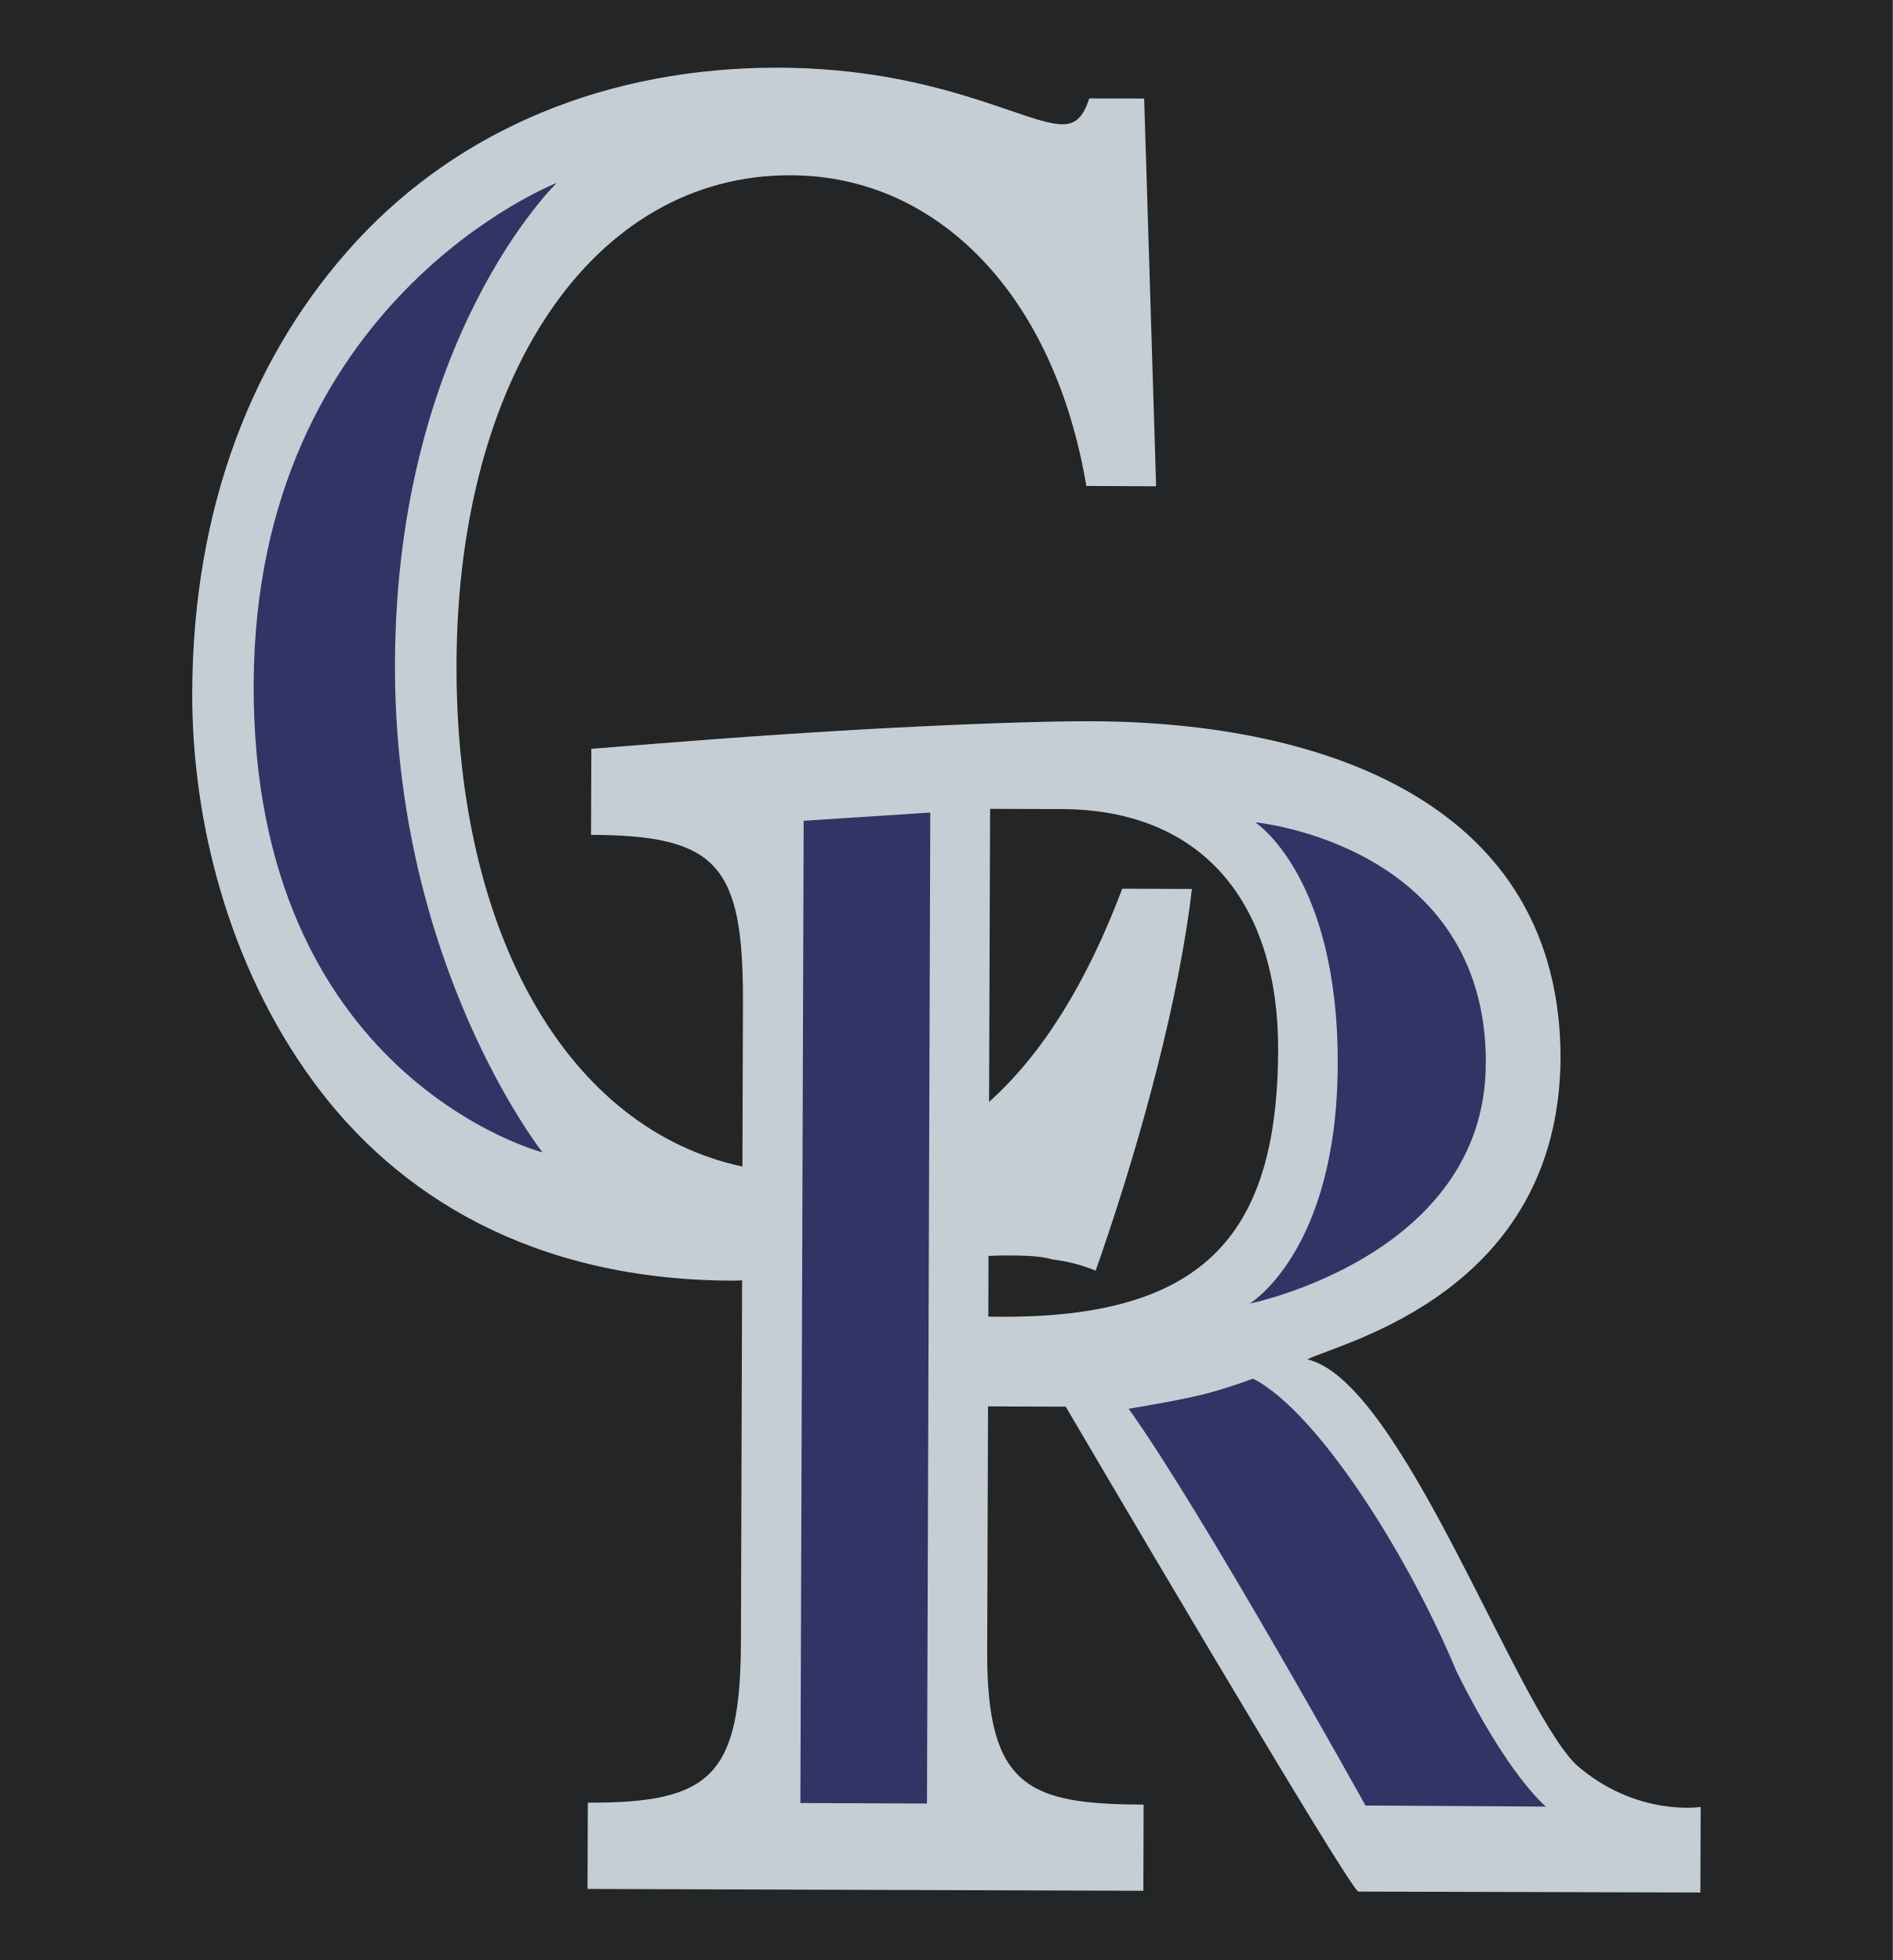
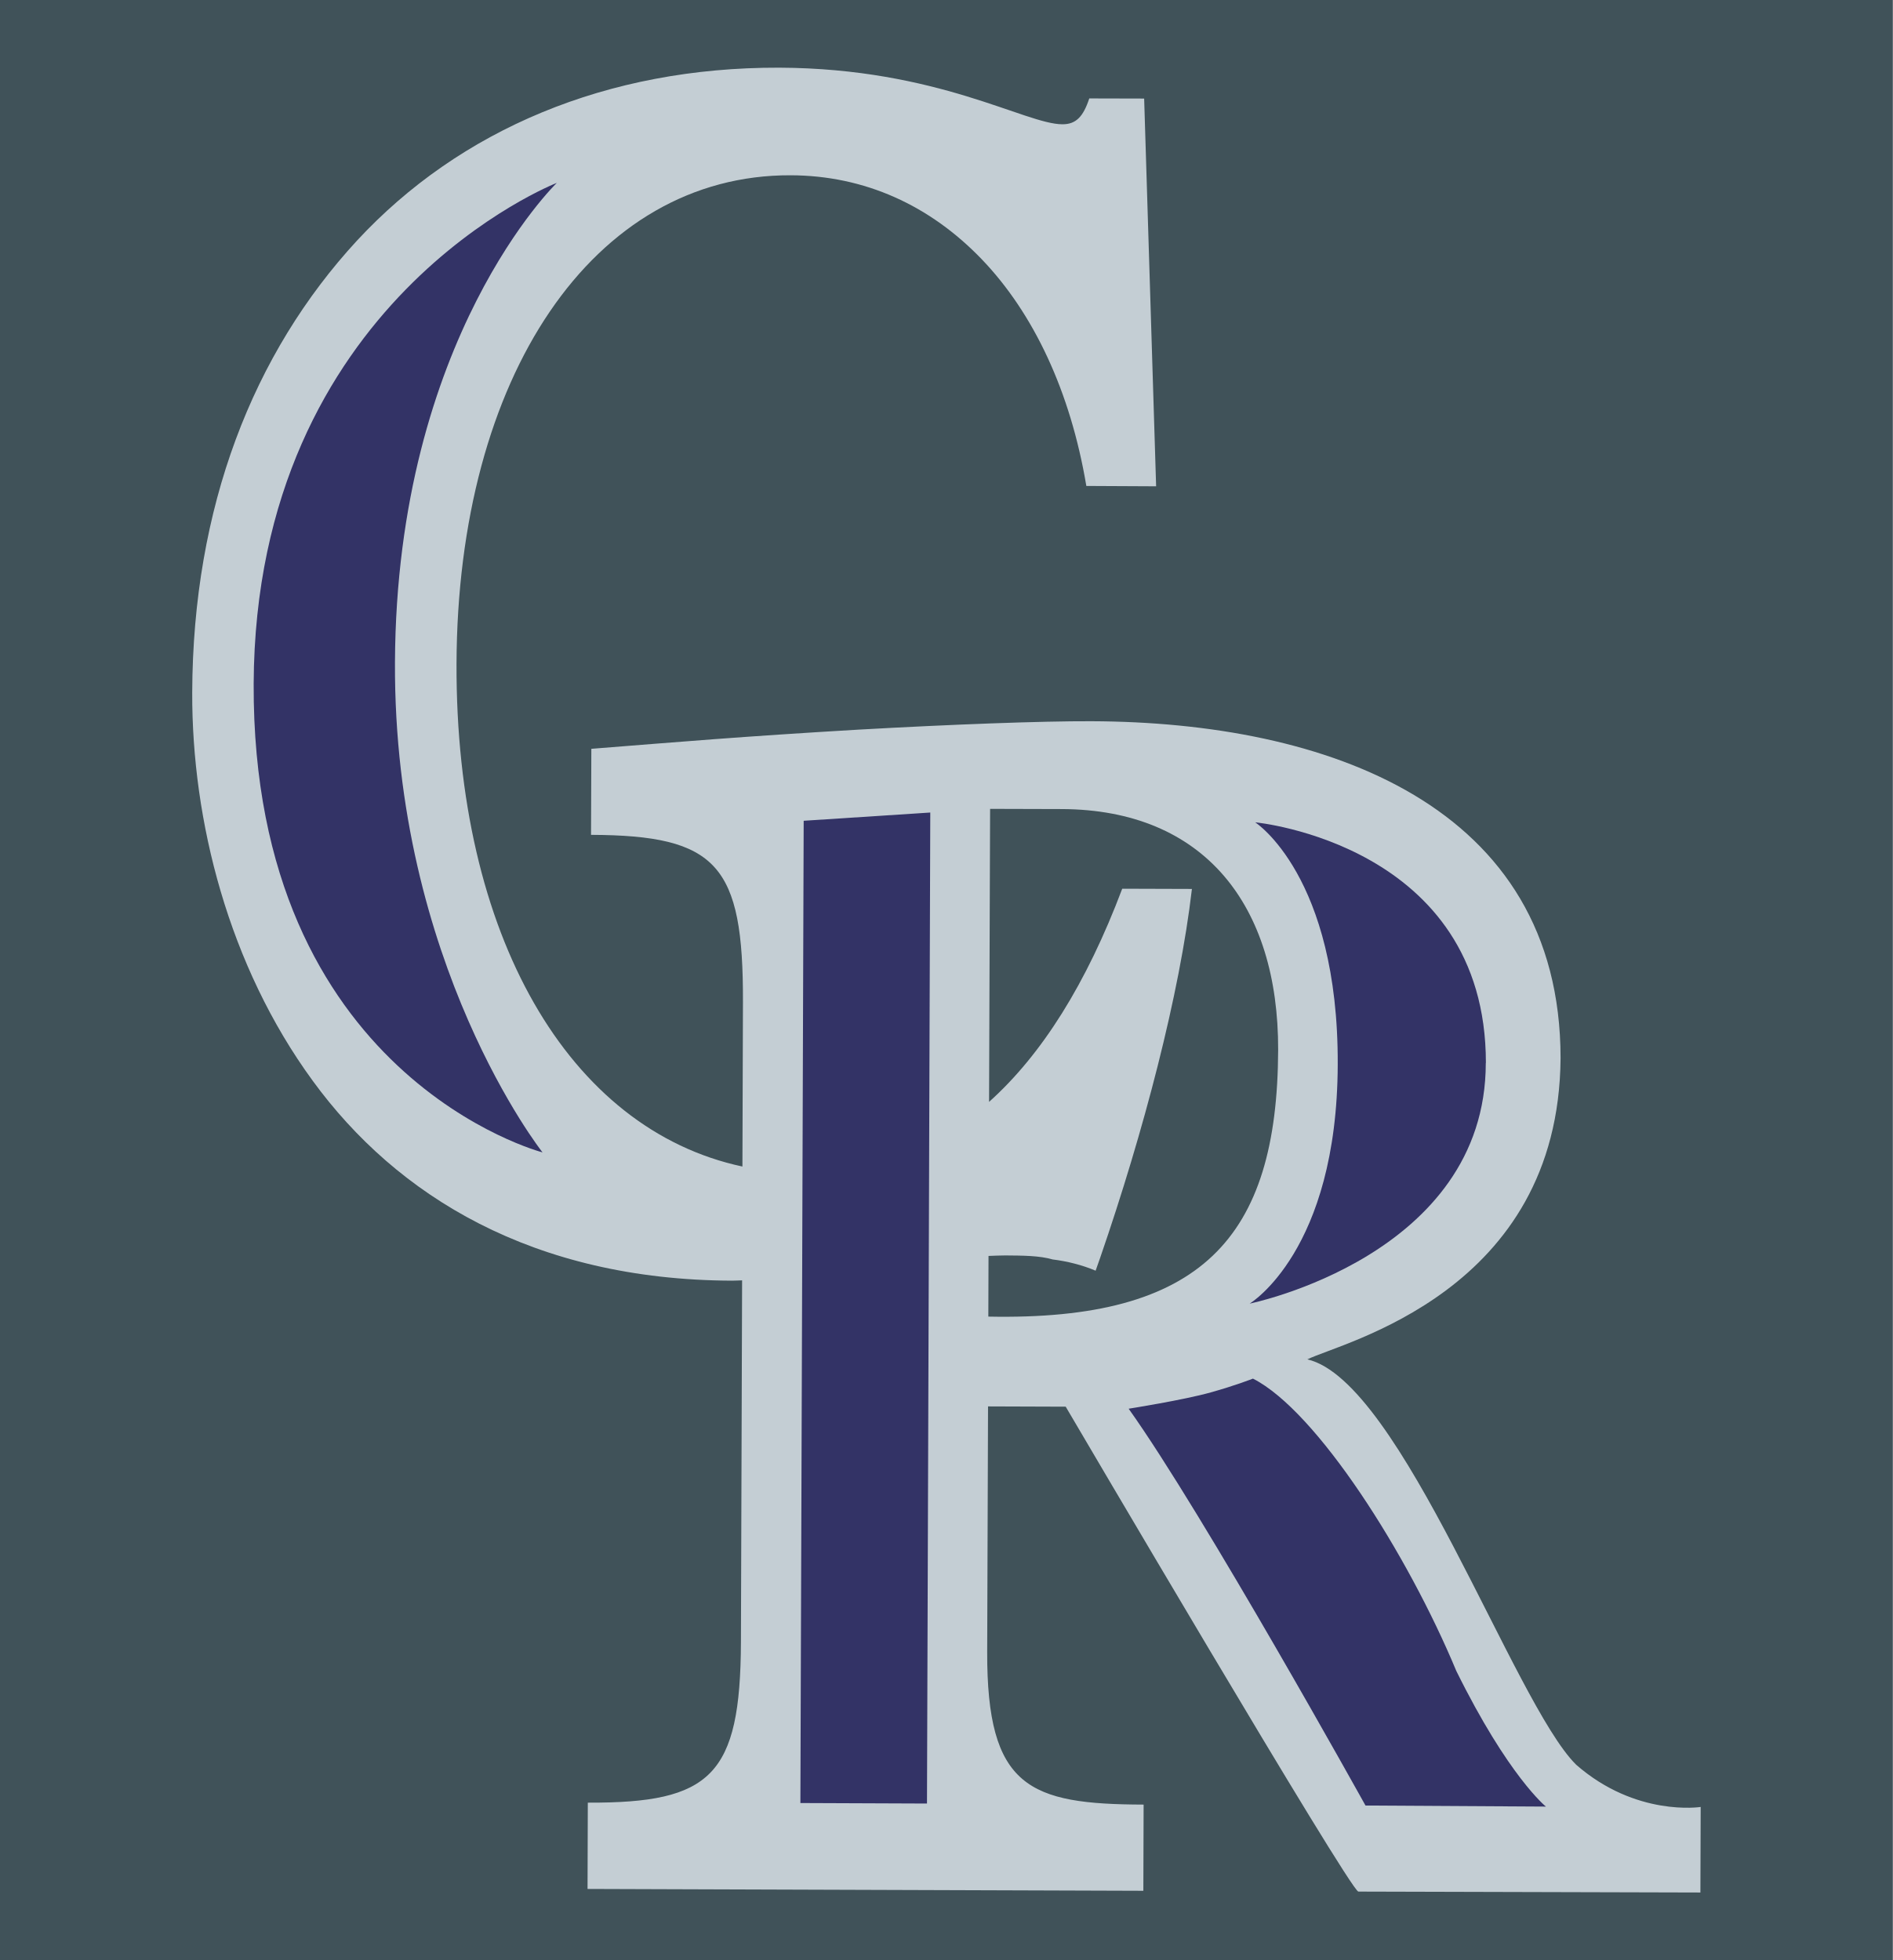
<svg xmlns="http://www.w3.org/2000/svg" height="232" viewBox="0 0 224 232" width="224">
-   <rect width="224" height="232" fill="#242526" />
+   <rect width="224" height="232" fill="#405259" />
  <path d="m186.5 208.86c-7.336-7.277-20.658-45.398-31.789-47.955 4.098-2.03 29.767-7.926 29.968-35.66-0.017-29.984-27.743-39.782-55.506-39.875-5.902-0.024-16.66 0.38-27.598 0.996-13.88 0.817-21.004 1.433-31.595 2.269l-0.036 10.184c14.937 0.059 18.029 3.56 17.978 19.809l-0.063 19.452c-20.552-4.391-33.939-27.362-33.834-59.504 0.11-34.033 16.175-57.905 39.538-57.829 8.777 0.027 16.503 3.567 22.634 9.958 6.12 6.384 10.481 15.624 12.361 26.816l8.259 0.041-1.417-45.896-6.495-0.016c-0.718 2.193-1.594 3.067-3.182 3.06-4.39-0.003-14.72-6.622-33.511-6.7-20.383-0.058-37.793 7.337-49.962 20.466-12.337 13.374-19.428 31.561-19.503 53.512-0.044 15.153 4.283 32.285 14.258 45.938 9.95 13.651 26.088 23.578 49.632 23.663 0.404 0 0.784-0.03 1.184-0.036l-0.138 42.812c-0.06 15.835-3.543 19.063-18.121 19.011l-0.032 10.213 65.775 0.219 0.032-10.203c-13.544-0.041-18.555-2.012-18.512-18.067l0.1-29.065 9.191 0.032s33.691 57.397 34.636 57.397c2.393 0 40.475 0.109 40.475 0.109l0.033-10.127c0.01 0-7.65 1.21-14.75-5.01zm-69.54-53.02l0.022-7.179c0.66-0.021 1.328-0.058 1.973-0.058 2.111 0.017 4.031 0.017 5.618 0.475 1.754 0.217 3.509 0.664 5.083 1.33l0.54-1.533c5.14-14.908 9.406-31.16 10.857-43.654l-8.247-0.026c-4.233 11.231-9.503 19.628-15.759 25.233l0.122-34.685 8.489 0.024c16.846 0.068 25.649 11.367 25.599 28.516-0.08 22.35-9.14 32.07-34.29 31.56z" fill="#c4ced4" />
  <path d="m65.9 21.644s-35.686 13.864-35.881 59.296c-0.192 46.554 34.185 55.466 34.185 55.466s-17.64-22.319-17.463-58.03c0.178-38.454 19.159-56.736 19.159-56.736" fill="#333366" />
  <polyline points="94.719 213.42 95.108 97.153 110.09 96.177 109.7 213.48 94.719 213.42" fill="#333366" />
  <path d="m175.83 125.81c0 22.837-27.945 28.495-27.945 28.495s10.356-6.182 10.423-28.308c0.085-22.321-9.766-28.661-9.766-28.661s27.31 2.567 27.3 28.481" fill="#333366" />
  <path d="m148.27 163.18c7.573 3.839 18.314 20.774 24.067 34.598 6.17 12.504 10.606 16.063 10.606 16.063l-21.35-0.126s-19.192-34.587-28.028-46.969c0 0 6.51-1.028 9.715-1.931 2.88-0.8 4.99-1.63 4.99-1.63" fill="#333366" />
</svg>
